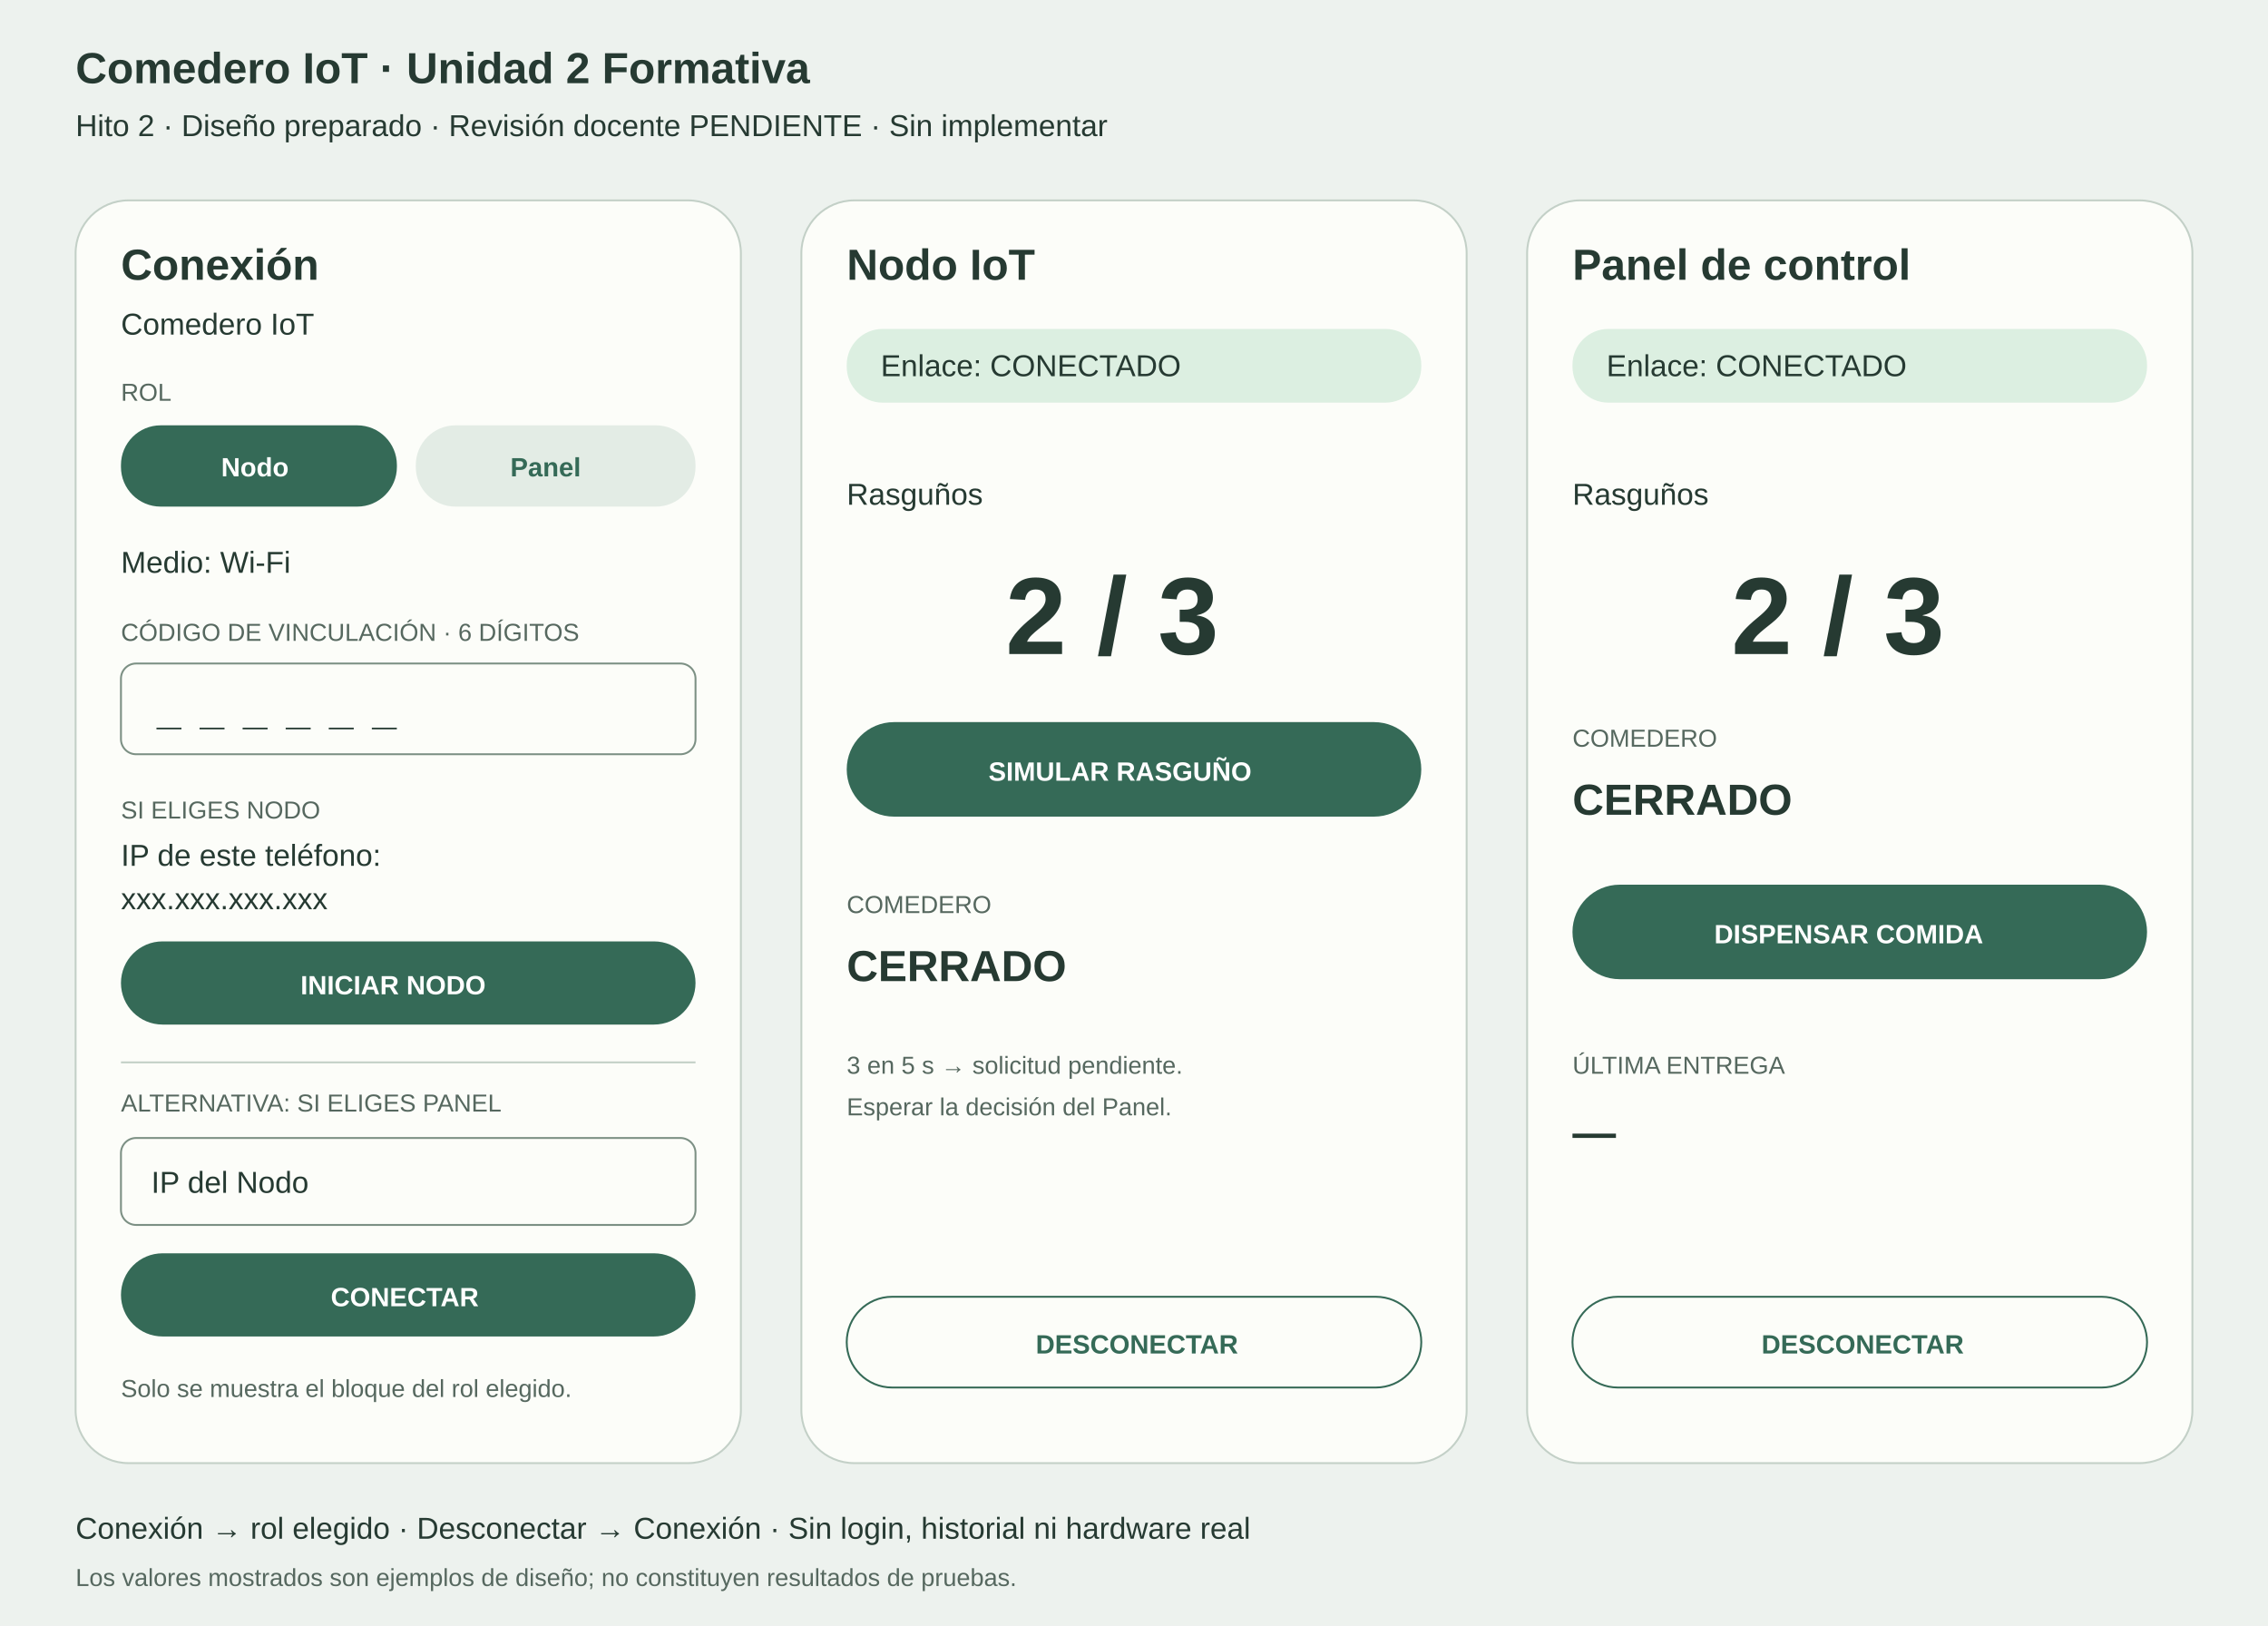
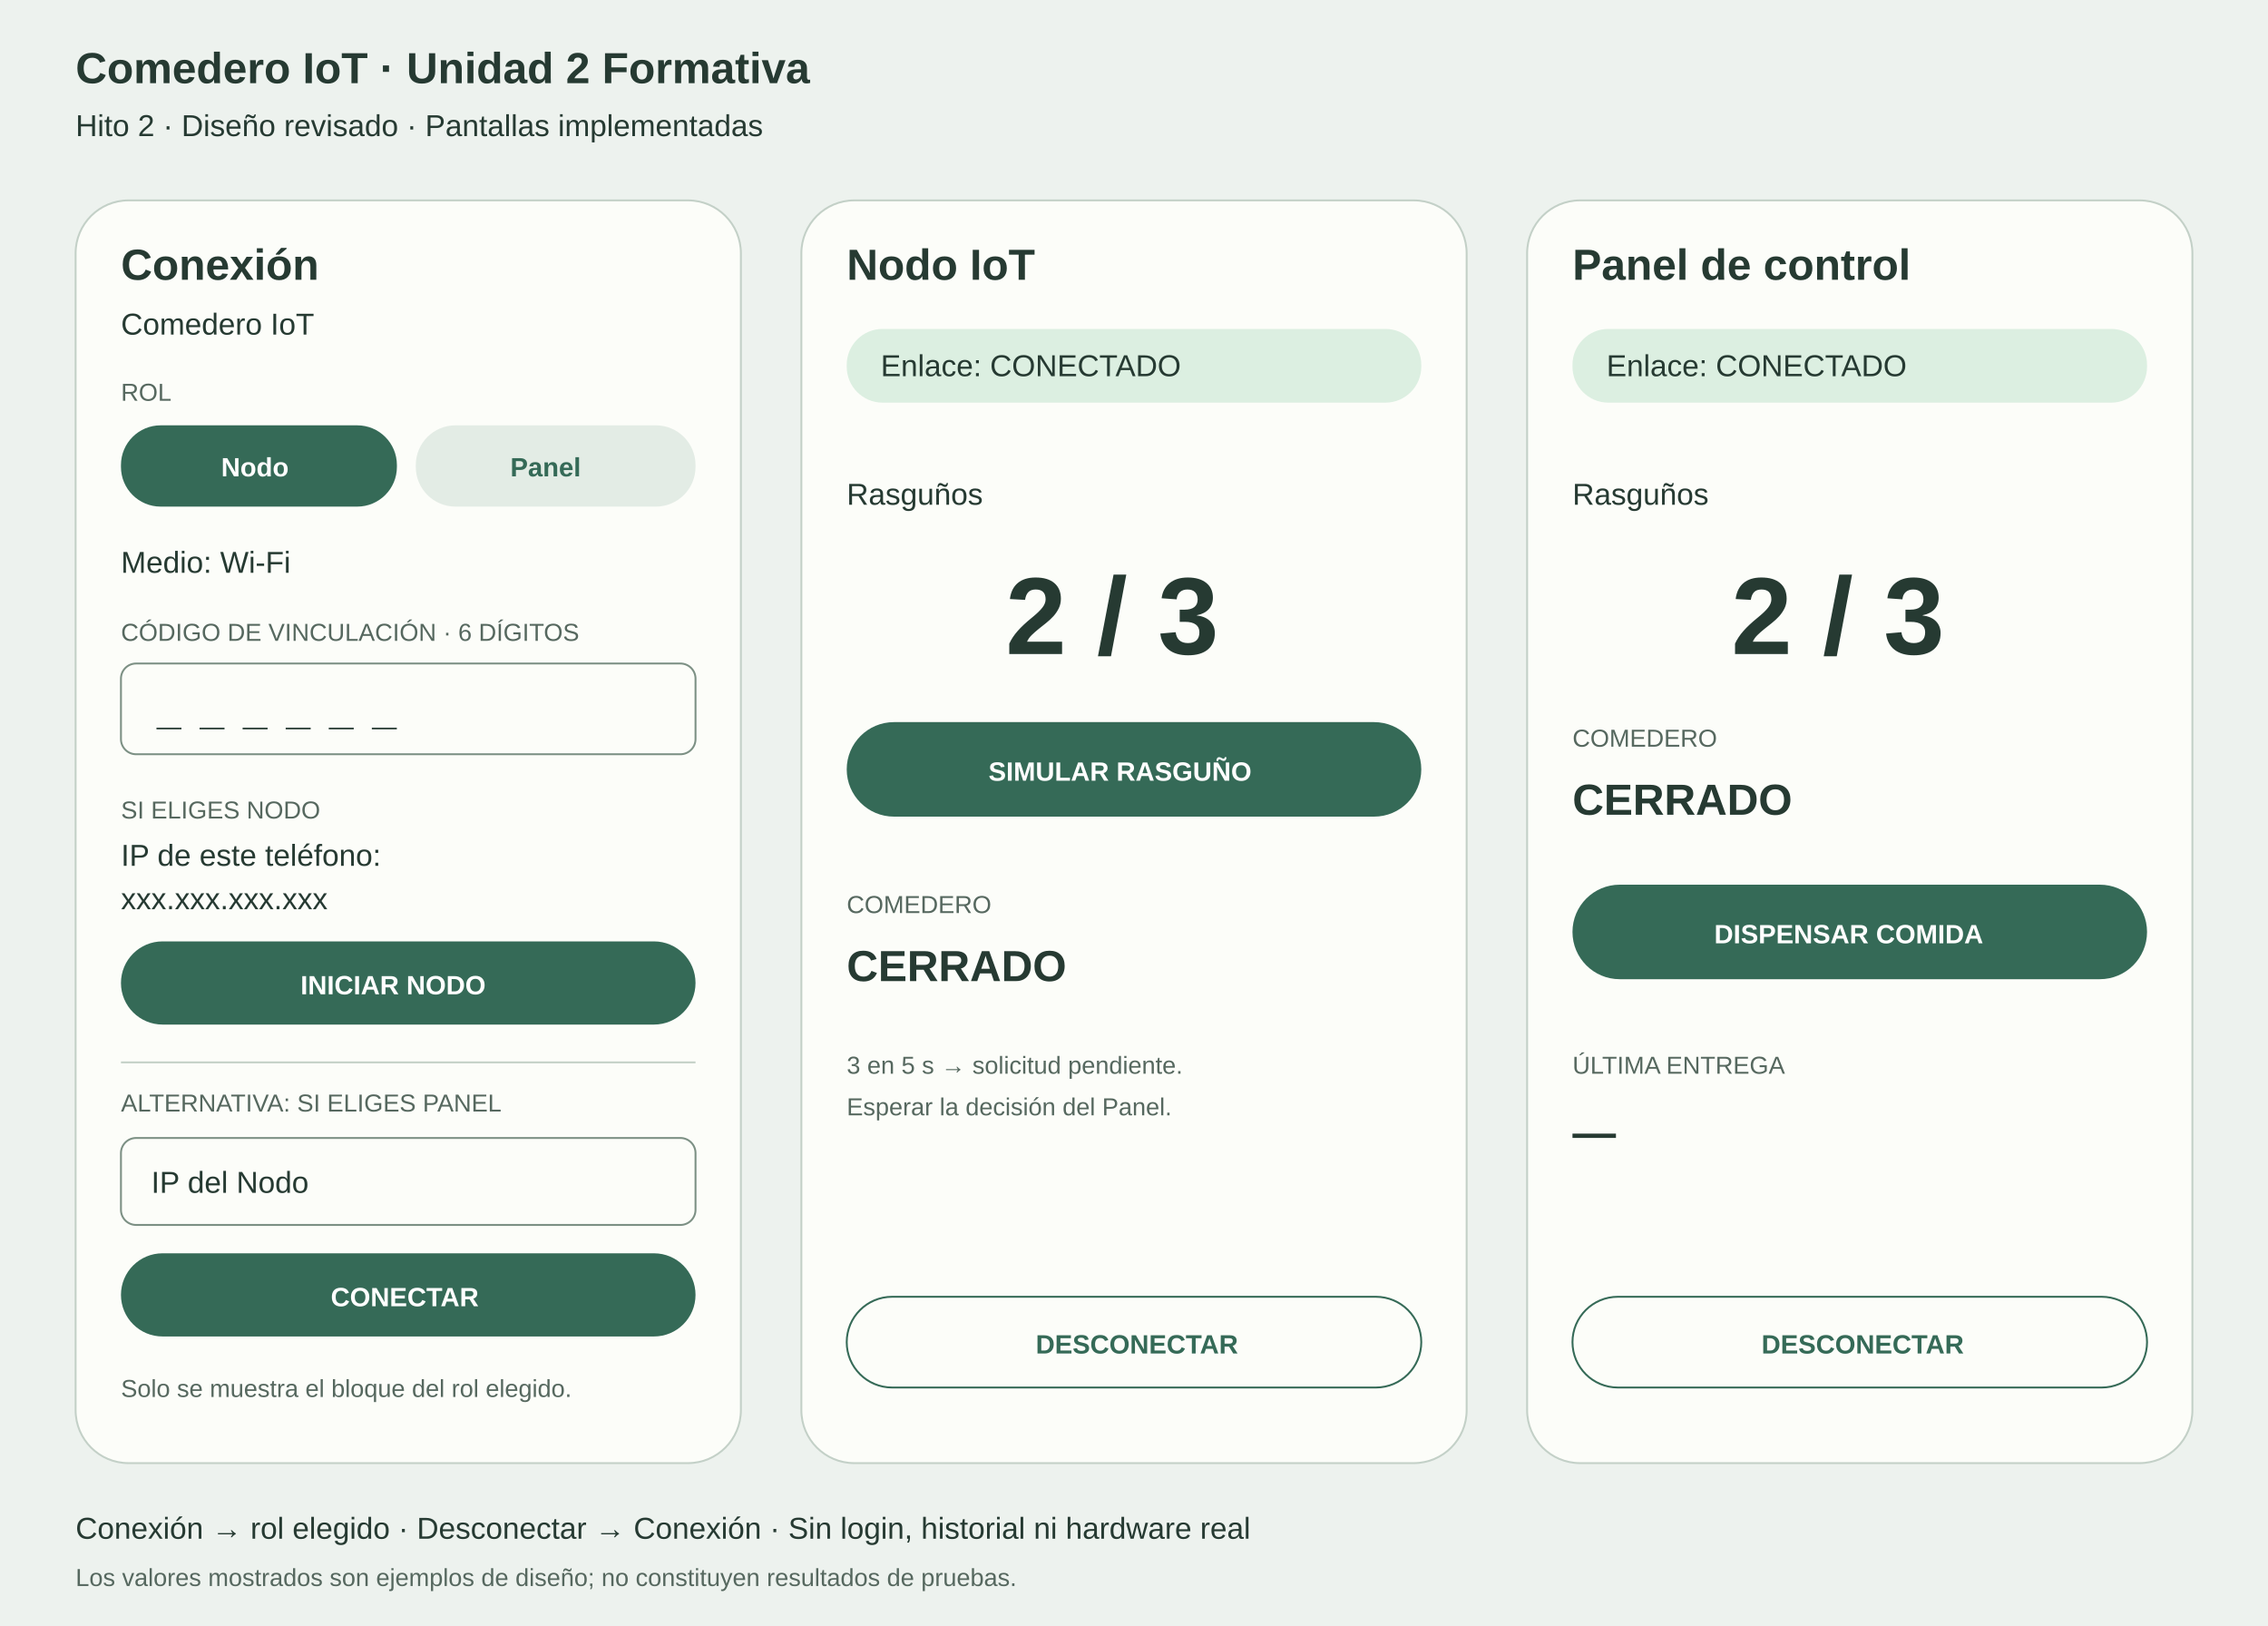
<svg xmlns="http://www.w3.org/2000/svg" width="1200" height="860" viewBox="0 0 1200 860" role="img" aria-labelledby="title desc">
  <style>
    text { font-family: Arial, sans-serif; fill: #263a32; }
    .title { font-size: 23px; font-weight: 700; }
    .label { font-size: 16px; }
    .small { font-size: 13px; fill: #56685f; }
    .button { font-size: 14px; font-weight: 700; fill: #fff; }
    .outline { font-size: 14px; font-weight: 700; fill: #356a57; }
    .big { font-size: 58px; font-weight: 700; }
  </style>
  <rect width="1200" height="860" fill="#edf2ee" />
  <text x="40" y="44" class="title">Comedero IoT · Unidad 2 Formativa</text>
-   <text x="40" y="72" class="label">Hito 2 · Diseño preparado · Revisión docente PENDIENTE · Sin implementar</text>
+   <text x="40" y="72" class="label">Hito 2 · Diseño revisado · Pantallas implementadas</text>
  <rect x="40" y="106" width="352" height="668" rx="28" fill="#fcfdf9" stroke="#c3d0c7" />
  <text x="64" y="148" class="title">Conexión</text>
  <text x="64" y="177" class="label">Comedero IoT</text>
  <text x="64" y="212" class="small">ROL</text>
  <rect x="64" y="225" width="146" height="43" rx="21" fill="#356a57" />
  <text x="117" y="252" class="button">Nodo</text>
  <rect x="220" y="225" width="148" height="43" rx="21" fill="#e3ece5" />
  <text x="270" y="252" class="outline">Panel</text>
  <text x="64" y="303" class="label">Medio: Wi-Fi</text>
  <text x="64" y="339" class="small">CÓDIGO DE VINCULACIÓN · 6 DÍGITOS</text>
  <rect x="64" y="351" width="304" height="48" rx="8" fill="none" stroke="#7c9084" />
  <text x="83" y="383" class="title" letter-spacing="10">______</text>
  <text x="64" y="433" class="small">SI ELIGES NODO</text>
  <text x="64" y="458" class="label">IP de este teléfono:</text>
  <text x="64" y="481" class="label">xxx.xxx.xxx.xxx</text>
  <rect x="64" y="498" width="304" height="44" rx="22" fill="#356a57" />
  <text x="159" y="526" class="button">INICIAR NODO</text>
  <line x1="64" y1="562" x2="368" y2="562" stroke="#c3d0c7" />
  <text x="64" y="588" class="small">ALTERNATIVA: SI ELIGES PANEL</text>
  <rect x="64" y="602" width="304" height="46" rx="8" fill="none" stroke="#7c9084" />
  <text x="80" y="631" class="label">IP del Nodo</text>
  <rect x="64" y="663" width="304" height="44" rx="22" fill="#356a57" />
  <text x="175" y="691" class="button">CONECTAR</text>
  <text x="64" y="739" class="small">Solo se muestra el bloque del rol elegido.</text>
  <rect x="424" y="106" width="352" height="668" rx="28" fill="#fcfdf9" stroke="#c3d0c7" />
  <text x="448" y="148" class="title">Nodo IoT</text>
  <rect x="448" y="174" width="304" height="39" rx="19" fill="#dcefe1" />
  <text x="466" y="199" class="label">Enlace: CONECTADO</text>
  <text x="448" y="267" class="label">Rasguños</text>
  <text x="532" y="346" class="big">2 / 3</text>
  <rect x="448" y="382" width="304" height="50" rx="25" fill="#356a57" />
  <text x="523" y="413" class="button">SIMULAR RASGUÑO</text>
  <text x="448" y="483" class="small">COMEDERO</text>
  <text x="448" y="519" class="title">CERRADO</text>
  <text x="448" y="568" class="small">3 en 5 s → solicitud pendiente.</text>
  <text x="448" y="590" class="small">Esperar la decisión del Panel.</text>
  <rect x="448" y="686" width="304" height="48" rx="24" fill="none" stroke="#356a57" />
  <text x="548" y="716" class="outline">DESCONECTAR</text>
  <rect x="808" y="106" width="352" height="668" rx="28" fill="#fcfdf9" stroke="#c3d0c7" />
  <text x="832" y="148" class="title">Panel de control</text>
  <rect x="832" y="174" width="304" height="39" rx="19" fill="#dcefe1" />
  <text x="850" y="199" class="label">Enlace: CONECTADO</text>
  <text x="832" y="267" class="label">Rasguños</text>
  <text x="916" y="346" class="big">2 / 3</text>
  <text x="832" y="395" class="small">COMEDERO</text>
  <text x="832" y="431" class="title">CERRADO</text>
  <rect x="832" y="468" width="304" height="50" rx="25" fill="#356a57" />
  <text x="907" y="499" class="button">DISPENSAR COMIDA</text>
  <text x="832" y="568" class="small">ÚLTIMA ENTREGA</text>
  <text x="832" y="607" class="title">—</text>
  <rect x="832" y="686" width="304" height="48" rx="24" fill="none" stroke="#356a57" />
  <text x="932" y="716" class="outline">DESCONECTAR</text>
  <text x="40" y="814" class="label">Conexión → rol elegido · Desconectar → Conexión · Sin login, historial ni hardware real</text>
  <text x="40" y="839" class="small">Los valores mostrados son ejemplos de diseño; no constituyen resultados de pruebas.</text>
</svg>
